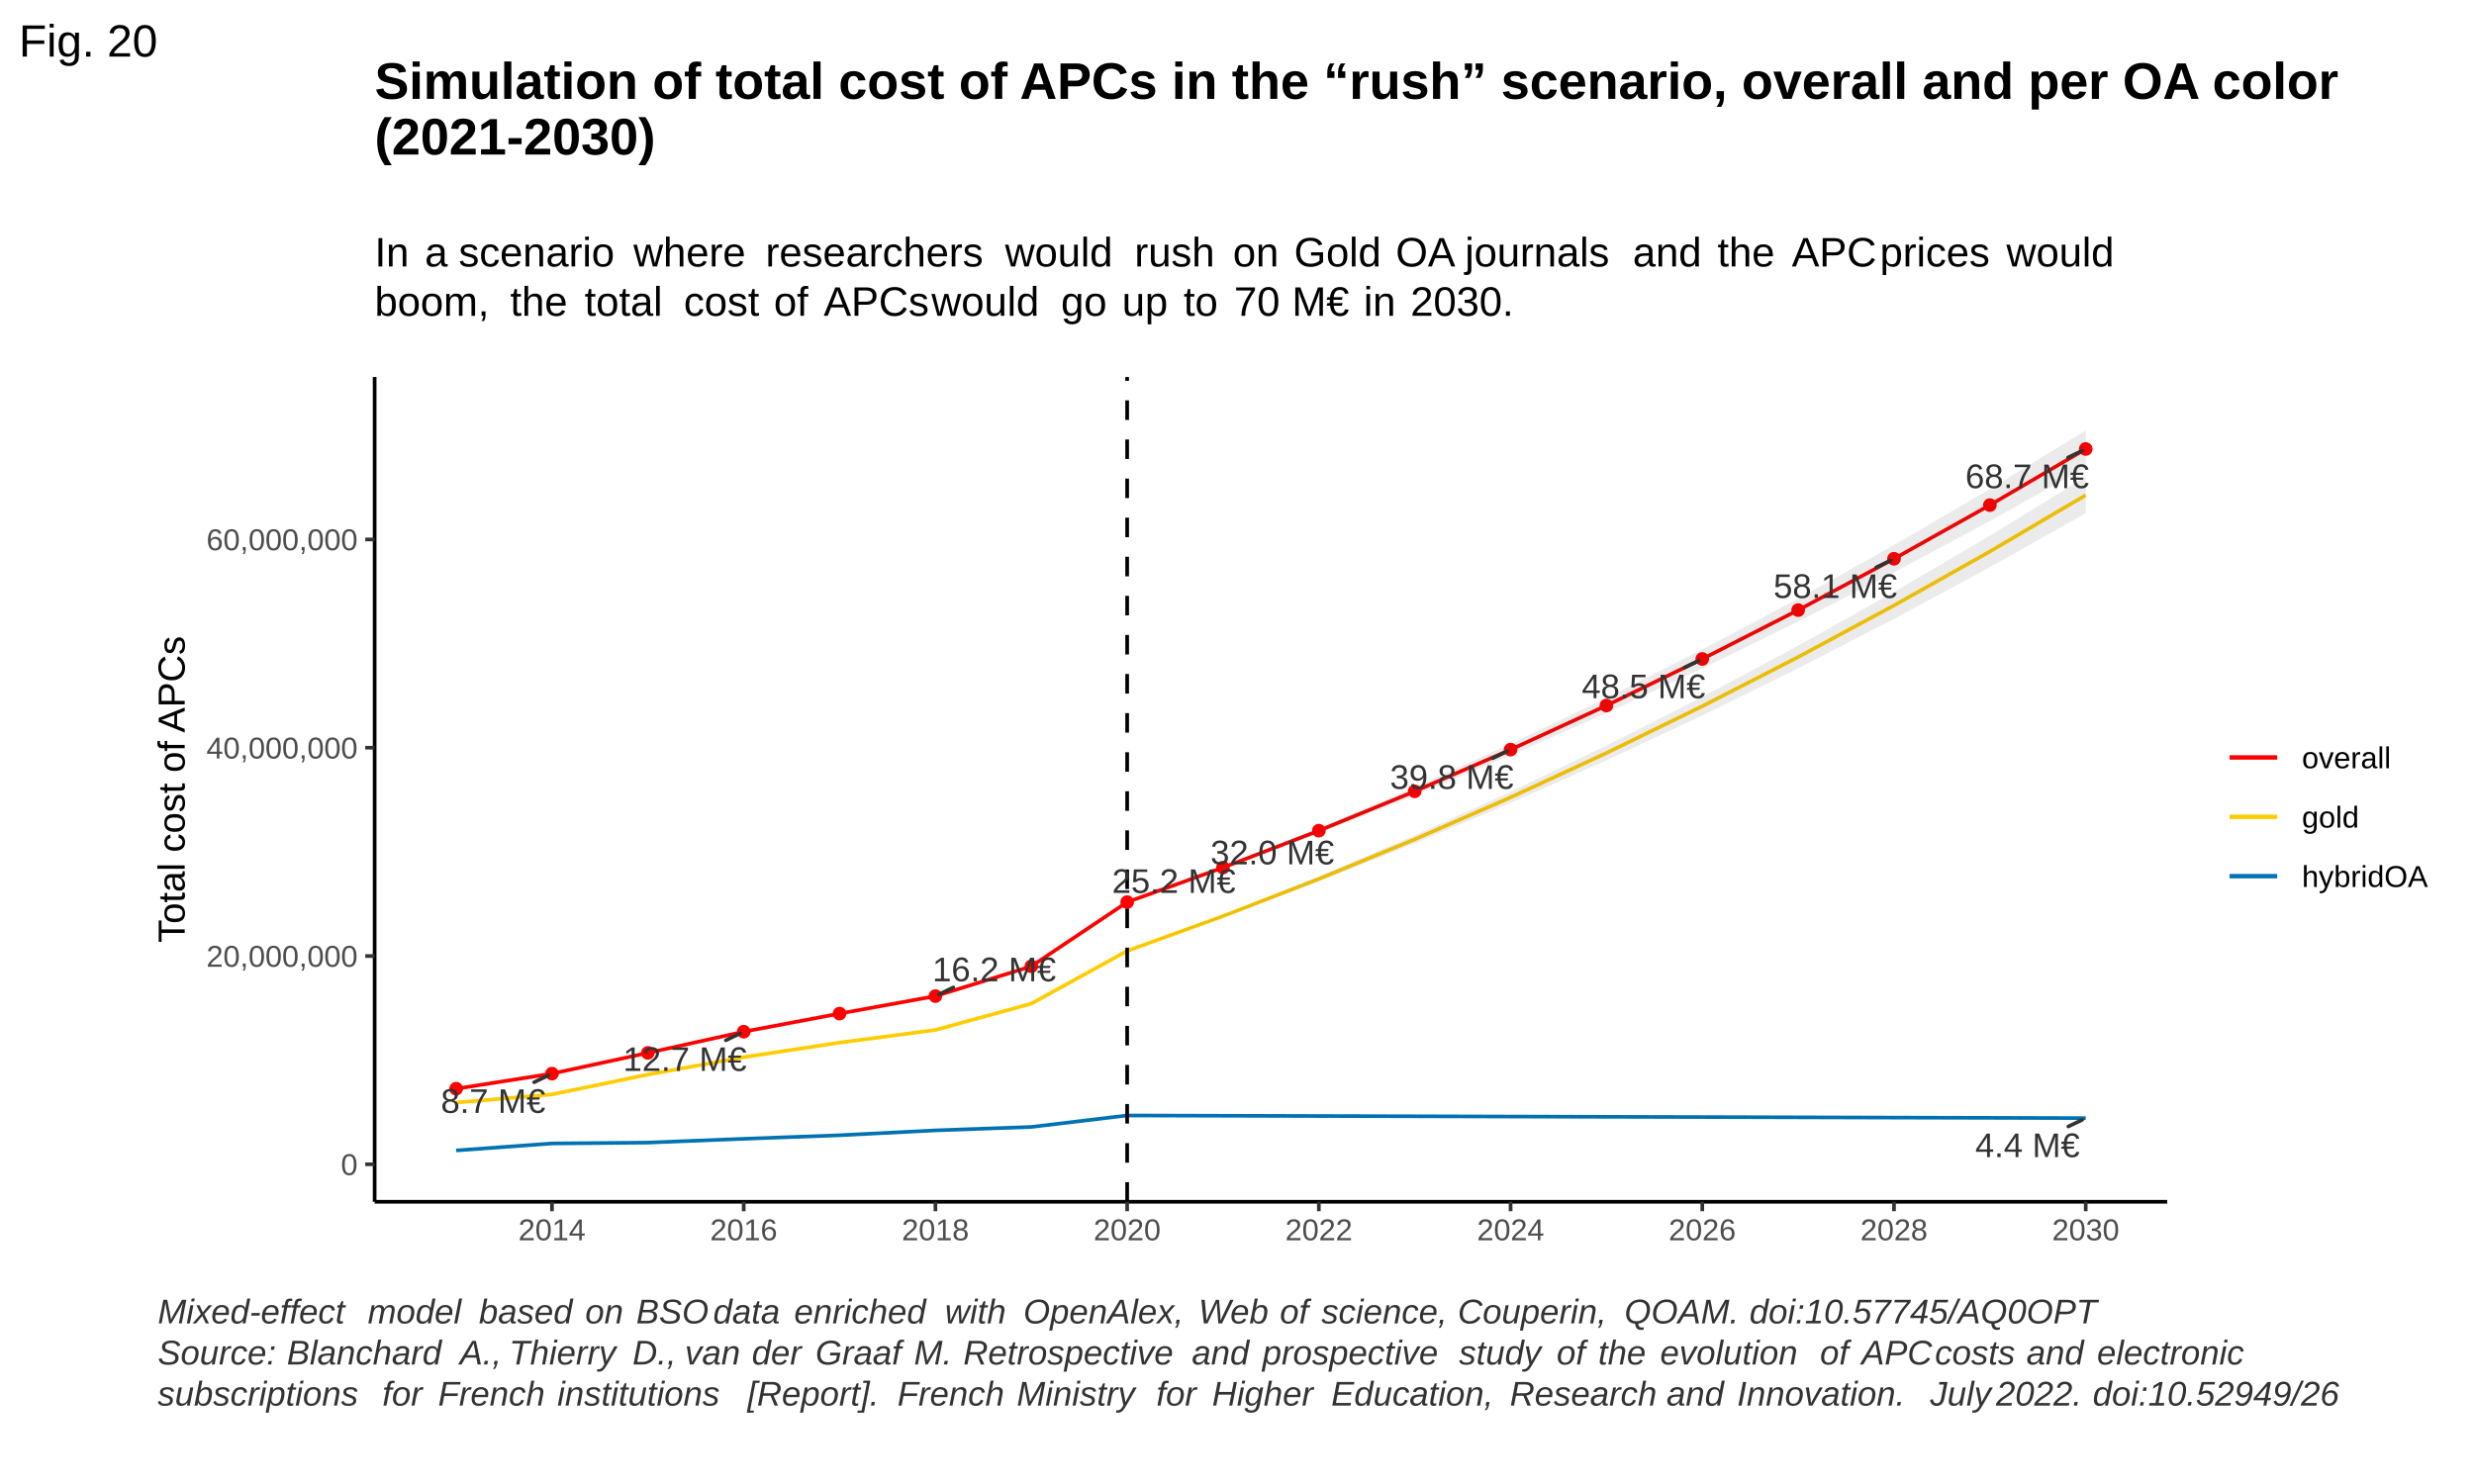
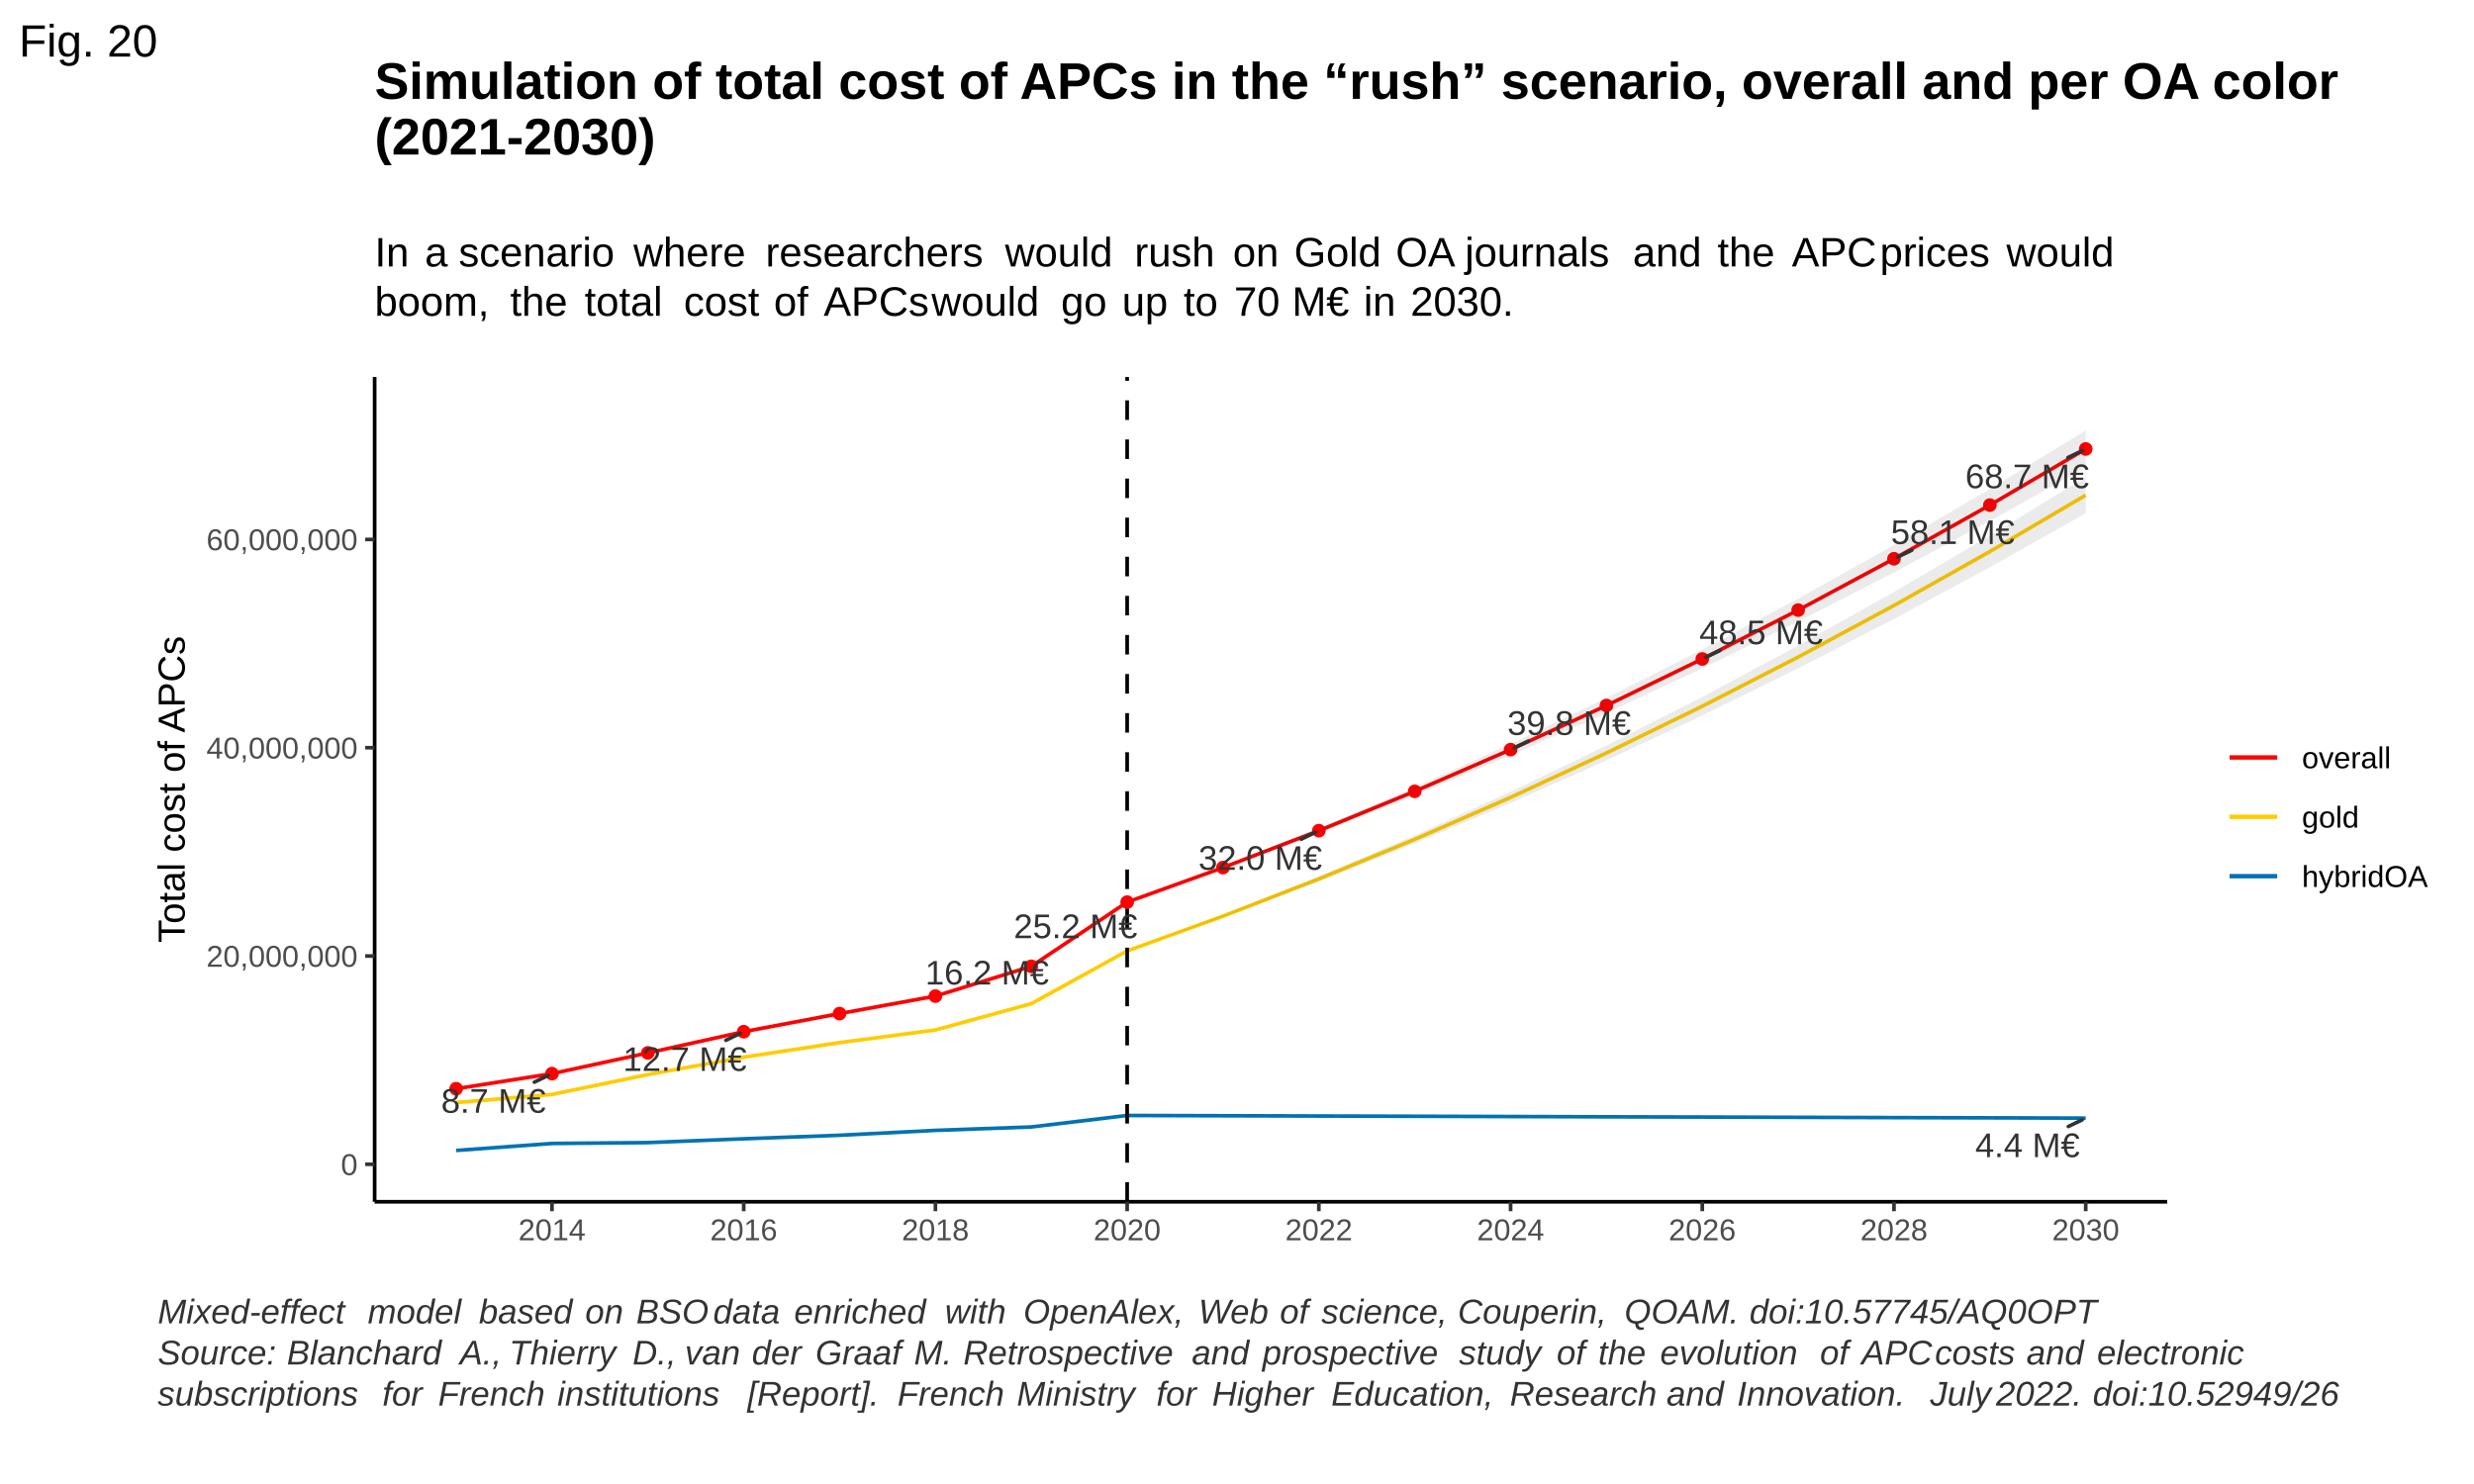
<svg xmlns="http://www.w3.org/2000/svg" class="svglite" width="720.00pt" height="432.00pt" viewBox="0 0 720.00 432.00">
  <defs>
    <style type="text/css">
    .svglite line, .svglite polyline, .svglite polygon, .svglite path, .svglite rect, .svglite circle {
      fill: none;
      stroke: #000000;
      stroke-linecap: round;
      stroke-linejoin: round;
      stroke-miterlimit: 10.00;
    }
    .svglite text {
      white-space: pre;
    }
  </style>
  </defs>
  <rect width="100%" height="100%" style="stroke: none; fill: #FFFFFF;" />
  <defs>
    <clipPath id="cpMC4wMHw3MjAuMDB8MC4wMHw0MzIuMDA=">
      <rect x="0.00" y="0.00" width="720.00" height="432.00" />
    </clipPath>
  </defs>
  <g clip-path="url(#cpMC4wMHw3MjAuMDB8MC4wMHw0MzIuMDA=)">
    <rect x="0" y="0.00" width="720.00" height="432.00" style="stroke-width: 1.07; stroke: #FFFFFF; fill: #FFFFFF;" />
  </g>
  <defs>
    <clipPath id="cpMTA5LjAzfDYzMC43MXwxMDkuNzR8MzQ5Ljg0">
      <rect x="109.03" y="109.74" width="521.68" height="240.10" />
    </clipPath>
  </defs>
  <g clip-path="url(#cpMTA5LjAzfDYzMC43MXwxMDkuNzR8MzQ5Ljg0)">
    <rect x="109.03" y="109.74" width="521.68" height="240.10" style="stroke-width: 1.07; stroke: none; fill: #FFFFFF;" />
    <polyline points="132.75,320.96 160.64,318.59 188.54,312.81 216.44,307.74 244.33,303.51 272.23,299.83 300.13,292.17 328.03,276.82 355.92,266.69 383.82,255.86 411.72,244.34 439.62,232.12 467.51,219.20 495.41,205.58 523.31,191.27 551.20,176.25 579.10,160.55 607.00,144.14 " style="stroke-width: 1.07; stroke: #FFCC00; stroke-linecap: butt;" />
    <polyline points="132.75,334.90 160.64,332.87 188.54,332.62 216.44,331.51 244.33,330.48 272.23,329.06 300.13,328.06 328.03,324.72 355.92,324.80 383.82,324.88 411.72,324.95 439.62,325.03 467.51,325.11 495.41,325.18 523.31,325.26 551.20,325.34 579.10,325.41 607.00,325.49 " style="stroke-width: 1.07; stroke: #0072B2; stroke-linecap: butt;" />
    <polyline points="132.75,316.93 160.64,312.54 188.54,306.50 216.44,300.33 244.33,295.06 272.23,289.97 300.13,281.30 328.03,262.61 355.92,252.56 383.82,241.81 411.72,230.36 439.62,218.22 467.51,205.38 495.41,191.83 523.31,177.60 551.20,162.66 579.10,147.04 607.00,130.70 " style="stroke-width: 1.07; stroke: #FF0000; stroke-linecap: butt;" />
    <circle cx="132.75" cy="316.93" r="1.63" style="stroke-width: 0.71; stroke: #FF0000; fill: #FF0000;" />
    <circle cx="160.64" cy="312.54" r="1.63" style="stroke-width: 0.71; stroke: #FF0000; fill: #FF0000;" />
    <circle cx="188.54" cy="306.50" r="1.63" style="stroke-width: 0.71; stroke: #FF0000; fill: #FF0000;" />
    <circle cx="216.44" cy="300.33" r="1.63" style="stroke-width: 0.71; stroke: #FF0000; fill: #FF0000;" />
    <circle cx="244.33" cy="295.06" r="1.63" style="stroke-width: 0.71; stroke: #FF0000; fill: #FF0000;" />
    <circle cx="272.23" cy="289.97" r="1.63" style="stroke-width: 0.71; stroke: #FF0000; fill: #FF0000;" />
    <circle cx="300.13" cy="281.30" r="1.63" style="stroke-width: 0.71; stroke: #FF0000; fill: #FF0000;" />
    <circle cx="328.03" cy="262.61" r="1.63" style="stroke-width: 0.71; stroke: #FF0000; fill: #FF0000;" />
    <circle cx="355.92" cy="252.56" r="1.63" style="stroke-width: 0.71; stroke: #FF0000; fill: #FF0000;" />
    <circle cx="383.82" cy="241.81" r="1.63" style="stroke-width: 0.71; stroke: #FF0000; fill: #FF0000;" />
    <circle cx="411.72" cy="230.36" r="1.63" style="stroke-width: 0.71; stroke: #FF0000; fill: #FF0000;" />
    <circle cx="439.62" cy="218.22" r="1.63" style="stroke-width: 0.71; stroke: #FF0000; fill: #FF0000;" />
    <circle cx="467.51" cy="205.38" r="1.63" style="stroke-width: 0.71; stroke: #FF0000; fill: #FF0000;" />
    <circle cx="495.41" cy="191.83" r="1.63" style="stroke-width: 0.71; stroke: #FF0000; fill: #FF0000;" />
    <circle cx="523.31" cy="177.60" r="1.63" style="stroke-width: 0.71; stroke: #FF0000; fill: #FF0000;" />
    <circle cx="551.20" cy="162.66" r="1.63" style="stroke-width: 0.71; stroke: #FF0000; fill: #FF0000;" />
    <circle cx="579.10" cy="147.04" r="1.63" style="stroke-width: 0.71; stroke: #FF0000; fill: #FF0000;" />
    <circle cx="607.00" cy="130.70" r="1.63" style="stroke-width: 0.71; stroke: #FF0000; fill: #FF0000;" />
    <polygon points="132.75,320.96 160.64,318.59 188.54,312.81 216.44,307.74 244.33,303.51 272.23,299.83 300.13,292.17 328.03,276.82 355.92,266.33 383.82,255.12 411.72,243.16 439.62,230.47 467.51,217.04 495.41,202.87 523.31,187.96 551.20,172.33 579.10,155.95 607.00,138.83 607.00,149.42 579.10,165.12 551.20,180.17 523.31,194.55 495.41,208.28 467.51,221.34 439.62,233.76 411.72,245.51 383.82,256.60 355.92,267.04 328.03,276.82 300.13,292.17 272.23,299.83 244.33,303.51 216.44,307.74 188.54,312.81 160.64,318.59 132.75,320.96 " style="stroke-width: 0.00; stroke: none; stroke-linecap: butt; fill: #333333; fill-opacity: 0.10;" />
    <polyline points="132.75,320.96 160.64,318.59 188.54,312.81 216.44,307.74 244.33,303.51 272.23,299.83 300.13,292.17 328.03,276.82 355.92,266.33 383.82,255.12 411.72,243.16 439.62,230.47 467.51,217.04 495.41,202.87 523.31,187.96 551.20,172.33 579.10,155.95 607.00,138.83 " style="stroke-width: 1.07; stroke: none; stroke-linecap: butt;" />
    <polyline points="607.00,149.42 579.10,165.12 551.20,180.17 523.31,194.55 495.41,208.28 467.51,221.34 439.62,233.76 411.72,245.51 383.82,256.60 355.92,267.04 328.03,276.82 300.13,292.17 272.23,299.83 244.33,303.51 216.44,307.74 188.54,312.81 160.64,318.59 132.75,320.96 " style="stroke-width: 1.07; stroke: none; stroke-linecap: butt;" />
    <polygon points="132.75,334.90 160.64,332.87 188.54,332.62 216.44,331.51 244.33,330.48 272.23,329.06 300.13,328.06 328.03,324.72 355.92,324.79 383.82,324.86 411.72,324.93 439.62,325.00 467.51,325.07 495.41,325.14 523.31,325.21 551.20,325.28 579.10,325.35 607.00,325.42 607.00,325.57 579.10,325.48 551.20,325.40 523.31,325.31 495.41,325.23 467.51,325.14 439.62,325.06 411.72,324.98 383.82,324.89 355.92,324.81 328.03,324.72 300.13,328.06 272.23,329.06 244.33,330.48 216.44,331.51 188.54,332.62 160.64,332.87 132.75,334.90 " style="stroke-width: 0.00; stroke: none; stroke-linecap: butt; fill: #333333; fill-opacity: 0.10;" />
    <polyline points="132.75,334.90 160.64,332.87 188.54,332.62 216.44,331.51 244.33,330.48 272.23,329.06 300.13,328.06 328.03,324.72 355.92,324.79 383.82,324.86 411.72,324.93 439.62,325.00 467.51,325.07 495.41,325.14 523.31,325.21 551.20,325.28 579.10,325.35 607.00,325.42 " style="stroke-width: 1.07; stroke: none; stroke-linecap: butt;" />
    <polyline points="607.00,325.57 579.10,325.48 551.20,325.40 523.31,325.31 495.41,325.23 467.51,325.14 439.62,325.06 411.72,324.98 383.82,324.89 355.92,324.81 328.03,324.72 300.13,328.06 272.23,329.06 244.33,330.48 216.44,331.51 188.54,332.62 160.64,332.87 132.75,334.90 " style="stroke-width: 1.07; stroke: none; stroke-linecap: butt;" />
    <polygon points="132.75,316.93 160.64,312.54 188.54,306.50 216.44,300.33 244.33,295.06 272.23,289.97 300.13,281.30 328.03,262.61 355.92,252.20 383.82,241.05 411.72,229.17 439.62,216.54 467.51,203.18 495.41,189.08 523.31,174.25 551.20,158.68 579.10,142.36 607.00,125.32 607.00,136.06 579.10,151.67 551.20,166.64 523.31,180.93 495.41,194.58 467.51,207.56 439.62,219.89 411.72,231.55 383.82,242.57 355.92,252.92 328.03,262.61 300.13,281.30 272.23,289.97 244.33,295.06 216.44,300.33 188.54,306.50 160.64,312.54 132.75,316.93 " style="stroke-width: 0.00; stroke: none; stroke-linecap: butt; fill: #333333; fill-opacity: 0.10;" />
    <polyline points="132.75,316.93 160.64,312.54 188.54,306.50 216.44,300.33 244.33,295.06 272.23,289.97 300.13,281.30 328.03,262.61 355.92,252.20 383.82,241.05 411.72,229.17 439.62,216.54 467.51,203.18 495.41,189.08 523.31,174.25 551.20,158.68 579.10,142.36 607.00,125.32 " style="stroke-width: 1.07; stroke: none; stroke-linecap: butt;" />
    <polyline points="607.00,136.06 579.10,151.67 551.20,166.64 523.31,180.93 495.41,194.58 467.51,207.56 439.62,219.89 411.72,231.55 383.82,242.57 355.92,252.92 328.03,262.61 300.13,281.30 272.23,289.97 244.33,295.06 216.44,300.33 188.54,306.50 160.64,312.54 132.75,316.93 " style="stroke-width: 1.07; stroke: none; stroke-linecap: butt;" />
    <line x1="328.03" y1="349.84" x2="328.03" y2="109.74" style="stroke-width: 1.07; stroke-dasharray: 5.69,5.69; stroke-linecap: butt;" />
-     <line x1="155.44" y1="315.05" x2="159.60" y2="313.04" style="stroke-width: 1.07; stroke: #333333;" />
-     <line x1="211.24" y1="302.84" x2="215.40" y2="300.83" style="stroke-width: 1.07; stroke: #333333;" />
-     <line x1="277.43" y1="287.45" x2="273.27" y2="289.46" style="stroke-width: 1.07; stroke: #333333;" />
-     <line x1="434.42" y1="220.73" x2="438.57" y2="218.72" style="stroke-width: 1.07; stroke: #333333;" />
-     <line x1="490.22" y1="194.34" x2="494.37" y2="192.34" style="stroke-width: 1.07; stroke: #333333;" />
-     <line x1="546.04" y1="165.16" x2="550.16" y2="163.17" style="stroke-width: 1.07; stroke: #333333;" />
-     <line x1="601.85" y1="133.19" x2="605.96" y2="131.21" style="stroke-width: 1.07; stroke: #333333;" />
-     <text x="143.52" y="323.96" text-anchor="middle" style="font-size: 9.96px;fill: #333333; font-family: &quot;Arial&quot;;" textLength="39.12px" lengthAdjust="spacingAndGlyphs">   8.7 M€</text>
-     <text x="199.32" y="311.76" text-anchor="middle" style="font-size: 9.96px;fill: #333333; font-family: &quot;Arial&quot;;" textLength="44.81px" lengthAdjust="spacingAndGlyphs">   12.7 M€</text>
-     <text x="289.34" y="285.65" text-anchor="middle" style="font-size: 9.96px;fill: #333333; font-family: &quot;Arial&quot;;" textLength="44.81px" lengthAdjust="spacingAndGlyphs">   16.2 M€</text>
-     <text x="341.62" y="259.94" text-anchor="middle" style="font-size: 9.96px;fill: #333333; font-family: &quot;Arial&quot;;" textLength="44.81px" lengthAdjust="spacingAndGlyphs">   25.2 M€</text>
-     <text x="370.27" y="251.62" text-anchor="middle" style="font-size: 9.96px;fill: #333333; font-family: &quot;Arial&quot;;" textLength="44.81px" lengthAdjust="spacingAndGlyphs">   32.0 M€</text>
-     <text x="422.51" y="229.65" text-anchor="middle" style="font-size: 9.96px;fill: #333333; font-family: &quot;Arial&quot;;" textLength="44.81px" lengthAdjust="spacingAndGlyphs">   39.8 M€</text>
-     <text x="478.32" y="203.26" text-anchor="middle" style="font-size: 9.96px;fill: #333333; font-family: &quot;Arial&quot;;" textLength="44.81px" lengthAdjust="spacingAndGlyphs">   48.5 M€</text>
-     <text x="534.12" y="174.07" text-anchor="middle" style="font-size: 9.96px;fill: #333333; font-family: &quot;Arial&quot;;" textLength="44.81px" lengthAdjust="spacingAndGlyphs">   58.1 M€</text>
-     <text x="589.97" y="142.10" text-anchor="middle" style="font-size: 9.96px;fill: #333333; font-family: &quot;Arial&quot;;" textLength="44.81px" lengthAdjust="spacingAndGlyphs">   68.7 M€</text>
+     <line x1="155.51" y1="315.02" x2="159.60" y2="313.04" style="stroke-width: 1.07; stroke: #333333;" />
+     <line x1="211.25" y1="302.84" x2="215.39" y2="300.83" style="stroke-width: 1.07; stroke: #333333;" />
+     <line x1="378.68" y1="244.29" x2="382.78" y2="242.31" style="stroke-width: 1.07; stroke: #333333;" />
+     <line x1="444.76" y1="215.74" x2="440.66" y2="217.72" style="stroke-width: 1.07; stroke: #333333;" />
+     <line x1="500.60" y1="189.33" x2="496.45" y2="191.33" style="stroke-width: 1.07; stroke: #333333;" />
+     <line x1="556.39" y1="160.16" x2="552.25" y2="162.16" style="stroke-width: 1.07; stroke: #333333;" />
+     <line x1="601.83" y1="133.20" x2="605.96" y2="131.21" style="stroke-width: 1.07; stroke: #333333;" />
+     <text x="143.60" y="323.93" text-anchor="middle" style="font-size: 9.96px;fill: #333333; font-family: &quot;Arial&quot;;" textLength="39.12px" lengthAdjust="spacingAndGlyphs">   8.7 M€</text>
+     <text x="199.31" y="311.75" text-anchor="middle" style="font-size: 9.96px;fill: #333333; font-family: &quot;Arial&quot;;" textLength="44.81px" lengthAdjust="spacingAndGlyphs">   12.7 M€</text>
+     <text x="287.26" y="286.60" text-anchor="middle" style="font-size: 9.96px;fill: #333333; font-family: &quot;Arial&quot;;" textLength="44.81px" lengthAdjust="spacingAndGlyphs">   16.2 M€</text>
+     <text x="313.02" y="273.10" text-anchor="middle" style="font-size: 9.96px;fill: #333333; font-family: &quot;Arial&quot;;" textLength="44.81px" lengthAdjust="spacingAndGlyphs">   25.2 M€</text>
+     <text x="366.77" y="253.21" text-anchor="middle" style="font-size: 9.96px;fill: #333333; font-family: &quot;Arial&quot;;" textLength="44.81px" lengthAdjust="spacingAndGlyphs">   32.0 M€</text>
+     <text x="456.67" y="213.94" text-anchor="middle" style="font-size: 9.96px;fill: #333333; font-family: &quot;Arial&quot;;" textLength="44.81px" lengthAdjust="spacingAndGlyphs">   39.8 M€</text>
+     <text x="512.52" y="187.53" text-anchor="middle" style="font-size: 9.96px;fill: #333333; font-family: &quot;Arial&quot;;" textLength="44.81px" lengthAdjust="spacingAndGlyphs">   48.5 M€</text>
+     <text x="568.29" y="158.36" text-anchor="middle" style="font-size: 9.96px;fill: #333333; font-family: &quot;Arial&quot;;" textLength="44.81px" lengthAdjust="spacingAndGlyphs">   58.1 M€</text>
+     <text x="589.96" y="142.11" text-anchor="middle" style="font-size: 9.96px;fill: #333333; font-family: &quot;Arial&quot;;" textLength="44.81px" lengthAdjust="spacingAndGlyphs">   68.7 M€</text>
    <line x1="601.94" y1="327.93" x2="605.96" y2="325.99" style="stroke-width: 1.07; stroke: #333333;" />
    <text x="590.06" y="336.84" text-anchor="middle" style="font-size: 9.96px;fill: #333333; font-family: &quot;Arial&quot;;" textLength="36.53px" lengthAdjust="spacingAndGlyphs">  4.4 M€</text>
  </g>
  <g clip-path="url(#cpMC4wMHw3MjAuMDB8MC4wMHw0MzIuMDA=)">
    <polyline points="109.03,349.84 109.03,109.74 " style="stroke-width: 1.07; stroke-linecap: butt;" />
    <text x="104.10" y="342.07" text-anchor="end" style="font-size: 8.80px;fill: #4D4D4D; font-family: &quot;Arial&quot;;" textLength="5.03px" lengthAdjust="spacingAndGlyphs">0</text>
    <text x="104.10" y="281.44" text-anchor="end" style="font-size: 8.80px;fill: #4D4D4D; font-family: &quot;Arial&quot;;" textLength="44.97px" lengthAdjust="spacingAndGlyphs">20,000,000</text>
    <text x="104.10" y="220.81" text-anchor="end" style="font-size: 8.80px;fill: #4D4D4D; font-family: &quot;Arial&quot;;" textLength="44.97px" lengthAdjust="spacingAndGlyphs">40,000,000</text>
    <text x="104.10" y="160.18" text-anchor="end" style="font-size: 8.80px;fill: #4D4D4D; font-family: &quot;Arial&quot;;" textLength="44.97px" lengthAdjust="spacingAndGlyphs">60,000,000</text>
    <polyline points="106.29,338.93 109.03,338.93 " style="stroke-width: 1.07; stroke: #333333; stroke-linecap: butt;" />
    <polyline points="106.29,278.30 109.03,278.30 " style="stroke-width: 1.07; stroke: #333333; stroke-linecap: butt;" />
    <polyline points="106.29,217.66 109.03,217.66 " style="stroke-width: 1.07; stroke: #333333; stroke-linecap: butt;" />
    <polyline points="106.29,157.03 109.03,157.03 " style="stroke-width: 1.07; stroke: #333333; stroke-linecap: butt;" />
    <polyline points="109.03,349.84 630.71,349.84 " style="stroke-width: 1.07; stroke-linecap: butt;" />
    <polyline points="160.64,352.58 160.64,349.84 " style="stroke-width: 1.07; stroke: #333333; stroke-linecap: butt;" />
    <polyline points="216.44,352.58 216.44,349.84 " style="stroke-width: 1.07; stroke: #333333; stroke-linecap: butt;" />
    <polyline points="272.23,352.58 272.23,349.84 " style="stroke-width: 1.07; stroke: #333333; stroke-linecap: butt;" />
    <polyline points="328.03,352.58 328.03,349.84 " style="stroke-width: 1.07; stroke: #333333; stroke-linecap: butt;" />
    <polyline points="383.82,352.58 383.82,349.84 " style="stroke-width: 1.07; stroke: #333333; stroke-linecap: butt;" />
    <polyline points="439.62,352.58 439.62,349.84 " style="stroke-width: 1.07; stroke: #333333; stroke-linecap: butt;" />
    <polyline points="495.41,352.58 495.41,349.84 " style="stroke-width: 1.07; stroke: #333333; stroke-linecap: butt;" />
    <polyline points="551.20,352.58 551.20,349.84 " style="stroke-width: 1.07; stroke: #333333; stroke-linecap: butt;" />
    <polyline points="607.00,352.58 607.00,349.84 " style="stroke-width: 1.07; stroke: #333333; stroke-linecap: butt;" />
    <text x="160.64" y="361.06" text-anchor="middle" style="font-size: 8.80px;fill: #4D4D4D; font-family: &quot;Arial&quot;;" textLength="20.13px" lengthAdjust="spacingAndGlyphs">2014</text>
    <text x="216.44" y="361.06" text-anchor="middle" style="font-size: 8.80px;fill: #4D4D4D; font-family: &quot;Arial&quot;;" textLength="20.13px" lengthAdjust="spacingAndGlyphs">2016</text>
    <text x="272.23" y="361.06" text-anchor="middle" style="font-size: 8.80px;fill: #4D4D4D; font-family: &quot;Arial&quot;;" textLength="20.13px" lengthAdjust="spacingAndGlyphs">2018</text>
    <text x="328.03" y="361.06" text-anchor="middle" style="font-size: 8.80px;fill: #4D4D4D; font-family: &quot;Arial&quot;;" textLength="20.13px" lengthAdjust="spacingAndGlyphs">2020</text>
    <text x="383.82" y="361.06" text-anchor="middle" style="font-size: 8.80px;fill: #4D4D4D; font-family: &quot;Arial&quot;;" textLength="20.13px" lengthAdjust="spacingAndGlyphs">2022</text>
    <text x="439.62" y="361.06" text-anchor="middle" style="font-size: 8.80px;fill: #4D4D4D; font-family: &quot;Arial&quot;;" textLength="20.13px" lengthAdjust="spacingAndGlyphs">2024</text>
    <text x="495.41" y="361.06" text-anchor="middle" style="font-size: 8.80px;fill: #4D4D4D; font-family: &quot;Arial&quot;;" textLength="20.13px" lengthAdjust="spacingAndGlyphs">2026</text>
    <text x="551.20" y="361.06" text-anchor="middle" style="font-size: 8.80px;fill: #4D4D4D; font-family: &quot;Arial&quot;;" textLength="20.13px" lengthAdjust="spacingAndGlyphs">2028</text>
    <text x="607.00" y="361.06" text-anchor="middle" style="font-size: 8.80px;fill: #4D4D4D; font-family: &quot;Arial&quot;;" textLength="20.13px" lengthAdjust="spacingAndGlyphs">2030</text>
    <text transform="translate(53.75,229.79) rotate(-90)" text-anchor="middle" style="font-size: 11.00px; font-family: &quot;Arial&quot;;" textLength="91.84px" lengthAdjust="spacingAndGlyphs">Total cost of APCs</text>
    <rect x="641.67" y="190.40" width="72.85" height="78.78" style="stroke-width: 1.07; stroke: none; fill: #FFFFFF;" />
    <text x="647.15" y="205.06" style="font-size: 11.00px; font-family: &quot;Arial&quot;;" textLength="2.86px" lengthAdjust="spacingAndGlyphs"> </text>
    <line x1="648.88" y1="220.50" x2="662.70" y2="220.50" style="stroke-width: 1.07; stroke: #FF0000; stroke-linecap: butt;" />
    <line x1="648.88" y1="220.50" x2="662.70" y2="220.50" style="stroke-width: 1.07; stroke: #FF0000; stroke-linecap: butt;" />
    <line x1="648.88" y1="220.50" x2="662.70" y2="220.50" style="stroke-width: 1.07; stroke: #FF0000; stroke-linecap: butt;" />
    <line x1="648.88" y1="237.78" x2="662.70" y2="237.78" style="stroke-width: 1.07; stroke: #FFCC00; stroke-linecap: butt;" />
    <line x1="648.88" y1="237.78" x2="662.70" y2="237.78" style="stroke-width: 1.07; stroke: #FFCC00; stroke-linecap: butt;" />
    <line x1="648.88" y1="237.78" x2="662.70" y2="237.78" style="stroke-width: 1.07; stroke: #FFCC00; stroke-linecap: butt;" />
    <line x1="648.88" y1="255.06" x2="662.70" y2="255.06" style="stroke-width: 1.07; stroke: #0072B2; stroke-linecap: butt;" />
    <line x1="648.88" y1="255.06" x2="662.70" y2="255.06" style="stroke-width: 1.07; stroke: #0072B2; stroke-linecap: butt;" />
    <line x1="648.88" y1="255.06" x2="662.70" y2="255.06" style="stroke-width: 1.07; stroke: #0072B2; stroke-linecap: butt;" />
    <text x="669.91" y="223.64" style="font-size: 8.80px; font-family: &quot;Arial&quot;;" textLength="27.86px" lengthAdjust="spacingAndGlyphs">overall</text>
    <text x="669.91" y="240.92" style="font-size: 8.80px; font-family: &quot;Arial&quot;;" textLength="18.40px" lengthAdjust="spacingAndGlyphs">gold</text>
    <text x="669.91" y="258.20" style="font-size: 8.80px; font-family: &quot;Arial&quot;;" textLength="39.13px" lengthAdjust="spacingAndGlyphs">hybridOA</text>
    <text x="109.03" y="77.57" style="font-size: 12.00px; font-family: &quot;Arial&quot;;" textLength="11.48px" lengthAdjust="spacingAndGlyphs">In</text>
    <text x="123.63" y="77.57" style="font-size: 12.00px; font-family: &quot;Arial&quot;;" textLength="6.73px" lengthAdjust="spacingAndGlyphs">a</text>
    <text x="133.48" y="77.57" style="font-size: 12.00px; font-family: &quot;Arial&quot;;" textLength="47.73px" lengthAdjust="spacingAndGlyphs">scenario</text>
    <text x="184.33" y="77.57" style="font-size: 12.00px; font-family: &quot;Arial&quot;;" textLength="35.34px" lengthAdjust="spacingAndGlyphs">where</text>
    <text x="222.79" y="77.57" style="font-size: 12.00px; font-family: &quot;Arial&quot;;" textLength="66.56px" lengthAdjust="spacingAndGlyphs">researchers</text>
    <text x="292.47" y="77.57" style="font-size: 12.00px; font-family: &quot;Arial&quot;;" textLength="34.58px" lengthAdjust="spacingAndGlyphs">would</text>
    <text x="330.17" y="77.57" style="font-size: 12.00px; font-family: &quot;Arial&quot;;" textLength="25.53px" lengthAdjust="spacingAndGlyphs">rush</text>
    <text x="358.82" y="77.57" style="font-size: 12.00px; font-family: &quot;Arial&quot;;" textLength="14.67px" lengthAdjust="spacingAndGlyphs">on</text>
    <text x="376.61" y="77.57" style="font-size: 12.00px; font-family: &quot;Arial&quot;;" textLength="26.47px" lengthAdjust="spacingAndGlyphs">Gold</text>
    <text x="406.19" y="77.57" style="font-size: 12.00px; font-family: &quot;Arial&quot;;" textLength="17.04px" lengthAdjust="spacingAndGlyphs">OA</text>
    <text x="426.35" y="77.57" style="font-size: 12.00px; font-family: &quot;Arial&quot;;" textLength="45.71px" lengthAdjust="spacingAndGlyphs">journals</text>
    <text x="475.18" y="77.57" style="font-size: 12.00px; font-family: &quot;Arial&quot;;" textLength="21.53px" lengthAdjust="spacingAndGlyphs">and</text>
    <text x="499.83" y="77.57" style="font-size: 12.00px; font-family: &quot;Arial&quot;;" textLength="18.52px" lengthAdjust="spacingAndGlyphs">the</text>
    <text x="521.46" y="77.57" style="font-size: 12.00px; font-family: &quot;Arial&quot;;" textLength="22.51px" lengthAdjust="spacingAndGlyphs">APC</text>
    <text x="547.09" y="77.57" style="font-size: 12.00px; font-family: &quot;Arial&quot;;" textLength="33.70px" lengthAdjust="spacingAndGlyphs">prices</text>
    <text x="583.91" y="77.57" style="font-size: 12.00px; font-family: &quot;Arial&quot;;" textLength="34.58px" lengthAdjust="spacingAndGlyphs">would</text>
    <text x="109.03" y="91.92" style="font-size: 12.00px; font-family: &quot;Arial&quot;;" textLength="36.33px" lengthAdjust="spacingAndGlyphs">boom,</text>
    <text x="148.48" y="91.92" style="font-size: 12.00px; font-family: &quot;Arial&quot;;" textLength="18.52px" lengthAdjust="spacingAndGlyphs">the</text>
    <text x="170.12" y="91.92" style="font-size: 12.00px; font-family: &quot;Arial&quot;;" textLength="25.75px" lengthAdjust="spacingAndGlyphs">total</text>
    <text x="198.99" y="91.92" style="font-size: 12.00px; font-family: &quot;Arial&quot;;" textLength="23.10px" lengthAdjust="spacingAndGlyphs">cost</text>
    <text x="225.21" y="91.92" style="font-size: 12.00px; font-family: &quot;Arial&quot;;" textLength="11.38px" lengthAdjust="spacingAndGlyphs">of</text>
    <text x="239.71" y="91.92" style="font-size: 12.00px; font-family: &quot;Arial&quot;;" textLength="28.25px" lengthAdjust="spacingAndGlyphs">APCs</text>
    <text x="271.08" y="91.92" style="font-size: 12.00px; font-family: &quot;Arial&quot;;" textLength="34.58px" lengthAdjust="spacingAndGlyphs">would</text>
    <text x="308.78" y="91.92" style="font-size: 12.00px; font-family: &quot;Arial&quot;;" textLength="14.64px" lengthAdjust="spacingAndGlyphs">go</text>
    <text x="326.53" y="91.92" style="font-size: 12.00px; font-family: &quot;Arial&quot;;" textLength="14.80px" lengthAdjust="spacingAndGlyphs">up</text>
    <text x="344.44" y="91.92" style="font-size: 12.00px; font-family: &quot;Arial&quot;;" textLength="11.59px" lengthAdjust="spacingAndGlyphs">to</text>
    <text x="359.15" y="91.92" style="font-size: 12.00px; font-family: &quot;Arial&quot;;" textLength="13.72px" lengthAdjust="spacingAndGlyphs">70</text>
    <text x="375.99" y="91.92" style="font-size: 12.00px; font-family: &quot;Arial&quot;;" textLength="17.75px" lengthAdjust="spacingAndGlyphs">M€</text>
    <text x="396.86" y="91.92" style="font-size: 12.00px; font-family: &quot;Arial&quot;;" textLength="10.51px" lengthAdjust="spacingAndGlyphs">in</text>
    <text x="410.49" y="91.92" style="font-size: 12.00px; font-family: &quot;Arial&quot;;" textLength="30.66px" lengthAdjust="spacingAndGlyphs">2030.</text>
    <text x="109.03" y="28.78" style="font-size: 15.00px; font-weight: bold; font-family: &quot;Arial&quot;;" textLength="593.78px" lengthAdjust="spacingAndGlyphs">Simulation of total cost of APCs in the “rush” scenario, overall and per OA color </text>
    <text x="109.03" y="44.98" style="font-size: 15.00px; font-weight: bold; font-family: &quot;Arial&quot;;" textLength="83.66px" lengthAdjust="spacingAndGlyphs">(2021-2030)</text>
    <text x="45.89" y="385.26" style="font-size: 10.00px; font-style: italic;fill: #333333; font-family: &quot;Arial&quot;;" textLength="53.92px" lengthAdjust="spacingAndGlyphs">Mixed-effect</text>
    <text x="107.01" y="385.26" style="font-size: 10.00px; font-style: italic;fill: #333333; font-family: &quot;Arial&quot;;" textLength="27.73px" lengthAdjust="spacingAndGlyphs">model</text>
    <text x="139.37" y="385.26" style="font-size: 10.00px; font-style: italic;fill: #333333; font-family: &quot;Arial&quot;;" textLength="26.57px" lengthAdjust="spacingAndGlyphs">based</text>
    <text x="170.30" y="385.26" style="font-size: 10.00px; font-style: italic;fill: #333333; font-family: &quot;Arial&quot;;" textLength="11.42px" lengthAdjust="spacingAndGlyphs">on</text>
    <text x="185.13" y="385.26" style="font-size: 10.00px; font-style: italic;fill: #333333; font-family: &quot;Arial&quot;;" textLength="18.25px" lengthAdjust="spacingAndGlyphs">BSO</text>
    <text x="207.53" y="385.26" style="font-size: 10.00px; font-style: italic;fill: #333333; font-family: &quot;Arial&quot;;" textLength="20.47px" lengthAdjust="spacingAndGlyphs">data</text>
    <text x="231.11" y="385.26" style="font-size: 10.00px; font-style: italic;fill: #333333; font-family: &quot;Arial&quot;;" textLength="38.43px" lengthAdjust="spacingAndGlyphs">enriched</text>
    <text x="275.00" y="385.26" style="font-size: 10.00px; font-style: italic;fill: #333333; font-family: &quot;Arial&quot;;" textLength="18.91px" lengthAdjust="spacingAndGlyphs">with</text>
    <text x="297.82" y="385.26" style="font-size: 10.00px; font-style: italic;fill: #333333; font-family: &quot;Arial&quot;;" textLength="44.36px" lengthAdjust="spacingAndGlyphs">OpenAlex,</text>
    <text x="348.78" y="385.26" style="font-size: 10.00px; font-style: italic;fill: #333333; font-family: &quot;Arial&quot;;" textLength="19.34px" lengthAdjust="spacingAndGlyphs">Web</text>
    <text x="372.46" y="385.26" style="font-size: 10.00px; font-style: italic;fill: #333333; font-family: &quot;Arial&quot;;" textLength="8.81px" lengthAdjust="spacingAndGlyphs">of</text>
    <text x="384.55" y="385.26" style="font-size: 10.00px; font-style: italic;fill: #333333; font-family: &quot;Arial&quot;;" textLength="34.29px" lengthAdjust="spacingAndGlyphs">science,</text>
    <text x="424.25" y="385.26" style="font-size: 10.00px; font-style: italic;fill: #333333; font-family: &quot;Arial&quot;;" textLength="42.98px" lengthAdjust="spacingAndGlyphs">Couperin,</text>
    <text x="472.75" y="385.26" style="font-size: 10.00px; font-style: italic;fill: #333333; font-family: &quot;Arial&quot;;" textLength="31.01px" lengthAdjust="spacingAndGlyphs">QOAM.</text>
    <text x="509.12" y="385.26" style="font-size: 10.00px; font-style: italic;fill: #333333; font-family: &quot;Arial&quot;;" textLength="97.47px" lengthAdjust="spacingAndGlyphs">doi:10.57745/AQ0OPT</text>
    <text x="45.89" y="397.22" style="font-size: 10.00px; font-style: italic;fill: #333333; font-family: &quot;Arial&quot;;" textLength="32.53px" lengthAdjust="spacingAndGlyphs">Source:</text>
    <text x="83.46" y="397.22" style="font-size: 10.00px; font-style: italic;fill: #333333; font-family: &quot;Arial&quot;;" textLength="45.81px" lengthAdjust="spacingAndGlyphs">Blanchard</text>
    <text x="133.80" y="397.22" style="font-size: 10.00px; font-style: italic;fill: #333333; font-family: &quot;Arial&quot;;" textLength="10.75px" lengthAdjust="spacingAndGlyphs">A.,</text>
    <text x="148.15" y="397.22" style="font-size: 10.00px; font-style: italic;fill: #333333; font-family: &quot;Arial&quot;;" textLength="31.00px" lengthAdjust="spacingAndGlyphs">Thierry</text>
    <text x="184.06" y="397.22" style="font-size: 10.00px; font-style: italic;fill: #333333; font-family: &quot;Arial&quot;;" textLength="11.79px" lengthAdjust="spacingAndGlyphs">D.,</text>
    <text x="199.32" y="397.22" style="font-size: 10.00px; font-style: italic;fill: #333333; font-family: &quot;Arial&quot;;" textLength="16.14px" lengthAdjust="spacingAndGlyphs">van</text>
    <text x="218.79" y="397.22" style="font-size: 10.00px; font-style: italic;fill: #333333; font-family: &quot;Arial&quot;;" textLength="14.76px" lengthAdjust="spacingAndGlyphs">der</text>
    <text x="237.31" y="397.22" style="font-size: 10.00px; font-style: italic;fill: #333333; font-family: &quot;Arial&quot;;" textLength="25.31px" lengthAdjust="spacingAndGlyphs">Graaf</text>
    <text x="265.98" y="397.22" style="font-size: 10.00px; font-style: italic;fill: #333333; font-family: &quot;Arial&quot;;" textLength="10.97px" lengthAdjust="spacingAndGlyphs">M.</text>
    <text x="280.33" y="397.22" style="font-size: 10.00px; font-style: italic;fill: #333333; font-family: &quot;Arial&quot;;" textLength="58.84px" lengthAdjust="spacingAndGlyphs">Retrospective</text>
    <text x="346.85" y="397.22" style="font-size: 10.00px; font-style: italic;fill: #333333; font-family: &quot;Arial&quot;;" textLength="17.26px" lengthAdjust="spacingAndGlyphs">and</text>
    <text x="367.39" y="397.22" style="font-size: 10.00px; font-style: italic;fill: #333333; font-family: &quot;Arial&quot;;" textLength="50.59px" lengthAdjust="spacingAndGlyphs">prospective</text>
    <text x="424.60" y="397.22" style="font-size: 10.00px; font-style: italic;fill: #333333; font-family: &quot;Arial&quot;;" textLength="23.89px" lengthAdjust="spacingAndGlyphs">study</text>
    <text x="453.02" y="397.22" style="font-size: 10.00px; font-style: italic;fill: #333333; font-family: &quot;Arial&quot;;" textLength="8.81px" lengthAdjust="spacingAndGlyphs">of</text>
    <text x="465.11" y="397.22" style="font-size: 10.00px; font-style: italic;fill: #333333; font-family: &quot;Arial&quot;;" textLength="14.10px" lengthAdjust="spacingAndGlyphs">the</text>
    <text x="483.13" y="397.22" style="font-size: 10.00px; font-style: italic;fill: #333333; font-family: &quot;Arial&quot;;" textLength="40.98px" lengthAdjust="spacingAndGlyphs">evolution</text>
    <text x="529.66" y="397.22" style="font-size: 10.00px; font-style: italic;fill: #333333; font-family: &quot;Arial&quot;;" textLength="8.81px" lengthAdjust="spacingAndGlyphs">of</text>
    <text x="541.75" y="397.22" style="font-size: 10.00px; font-style: italic;fill: #333333; font-family: &quot;Arial&quot;;" textLength="17.16px" lengthAdjust="spacingAndGlyphs">APC</text>
    <text x="563.11" y="397.22" style="font-size: 10.00px; font-style: italic;fill: #333333; font-family: &quot;Arial&quot;;" textLength="22.12px" lengthAdjust="spacingAndGlyphs">costs</text>
    <text x="589.75" y="397.22" style="font-size: 10.00px; font-style: italic;fill: #333333; font-family: &quot;Arial&quot;;" textLength="17.26px" lengthAdjust="spacingAndGlyphs">and</text>
    <text x="610.28" y="397.22" style="font-size: 10.00px; font-style: italic;fill: #333333; font-family: &quot;Arial&quot;;" textLength="42.91px" lengthAdjust="spacingAndGlyphs">electronic</text>
    <text x="45.89" y="409.17" style="font-size: 10.00px; font-style: italic;fill: #333333; font-family: &quot;Arial&quot;;" textLength="58.73px" lengthAdjust="spacingAndGlyphs">subscriptions</text>
    <text x="111.25" y="409.17" style="font-size: 10.00px; font-style: italic;fill: #333333; font-family: &quot;Arial&quot;;" textLength="12.79px" lengthAdjust="spacingAndGlyphs">for</text>
    <text x="127.48" y="409.17" style="font-size: 10.00px; font-style: italic;fill: #333333; font-family: &quot;Arial&quot;;" textLength="29.85px" lengthAdjust="spacingAndGlyphs">French</text>
    <text x="162.19" y="409.17" style="font-size: 10.00px; font-style: italic;fill: #333333; font-family: &quot;Arial&quot;;" textLength="49.33px" lengthAdjust="spacingAndGlyphs">institutions</text>
    <text x="217.51" y="409.17" style="font-size: 10.00px; font-style: italic;fill: #333333; font-family: &quot;Arial&quot;;" textLength="37.81px" lengthAdjust="spacingAndGlyphs">[Report].</text>
    <text x="261.16" y="409.17" style="font-size: 10.00px; font-style: italic;fill: #333333; font-family: &quot;Arial&quot;;" textLength="29.85px" lengthAdjust="spacingAndGlyphs">French</text>
    <text x="295.88" y="409.17" style="font-size: 10.00px; font-style: italic;fill: #333333; font-family: &quot;Arial&quot;;" textLength="35.65px" lengthAdjust="spacingAndGlyphs">Ministry</text>
    <text x="336.51" y="409.17" style="font-size: 10.00px; font-style: italic;fill: #333333; font-family: &quot;Arial&quot;;" textLength="12.79px" lengthAdjust="spacingAndGlyphs">for</text>
    <text x="352.73" y="409.17" style="font-size: 10.00px; font-style: italic;fill: #333333; font-family: &quot;Arial&quot;;" textLength="29.92px" lengthAdjust="spacingAndGlyphs">Higher</text>
    <text x="387.41" y="409.17" style="font-size: 10.00px; font-style: italic;fill: #333333; font-family: &quot;Arial&quot;;" textLength="46.81px" lengthAdjust="spacingAndGlyphs">Education,</text>
    <text x="439.39" y="409.17" style="font-size: 10.00px; font-style: italic;fill: #333333; font-family: &quot;Arial&quot;;" textLength="40.01px" lengthAdjust="spacingAndGlyphs">Research</text>
    <text x="485.00" y="409.17" style="font-size: 10.00px; font-style: italic;fill: #333333; font-family: &quot;Arial&quot;;" textLength="17.26px" lengthAdjust="spacingAndGlyphs">and</text>
    <text x="505.53" y="409.17" style="font-size: 10.00px; font-style: italic;fill: #333333; font-family: &quot;Arial&quot;;" textLength="50.68px" lengthAdjust="spacingAndGlyphs">Innovation.</text>
    <text x="561.71" y="409.17" style="font-size: 10.00px; font-style: italic;fill: #333333; font-family: &quot;Arial&quot;;" textLength="15.77px" lengthAdjust="spacingAndGlyphs">July</text>
    <text x="580.89" y="409.17" style="font-size: 10.00px; font-style: italic;fill: #333333; font-family: &quot;Arial&quot;;" textLength="24.60px" lengthAdjust="spacingAndGlyphs">2022.</text>
    <text x="609.03" y="409.17" style="font-size: 10.00px; font-style: italic;fill: #333333; font-family: &quot;Arial&quot;;" textLength="72.25px" lengthAdjust="spacingAndGlyphs">doi:10.52949/26</text>
    <text x="25.69" y="16.48" text-anchor="middle" style="font-size: 13.20px; font-family: &quot;Arial&quot;;" textLength="40.41px" lengthAdjust="spacingAndGlyphs">Fig. 20</text>
  </g>
</svg>
